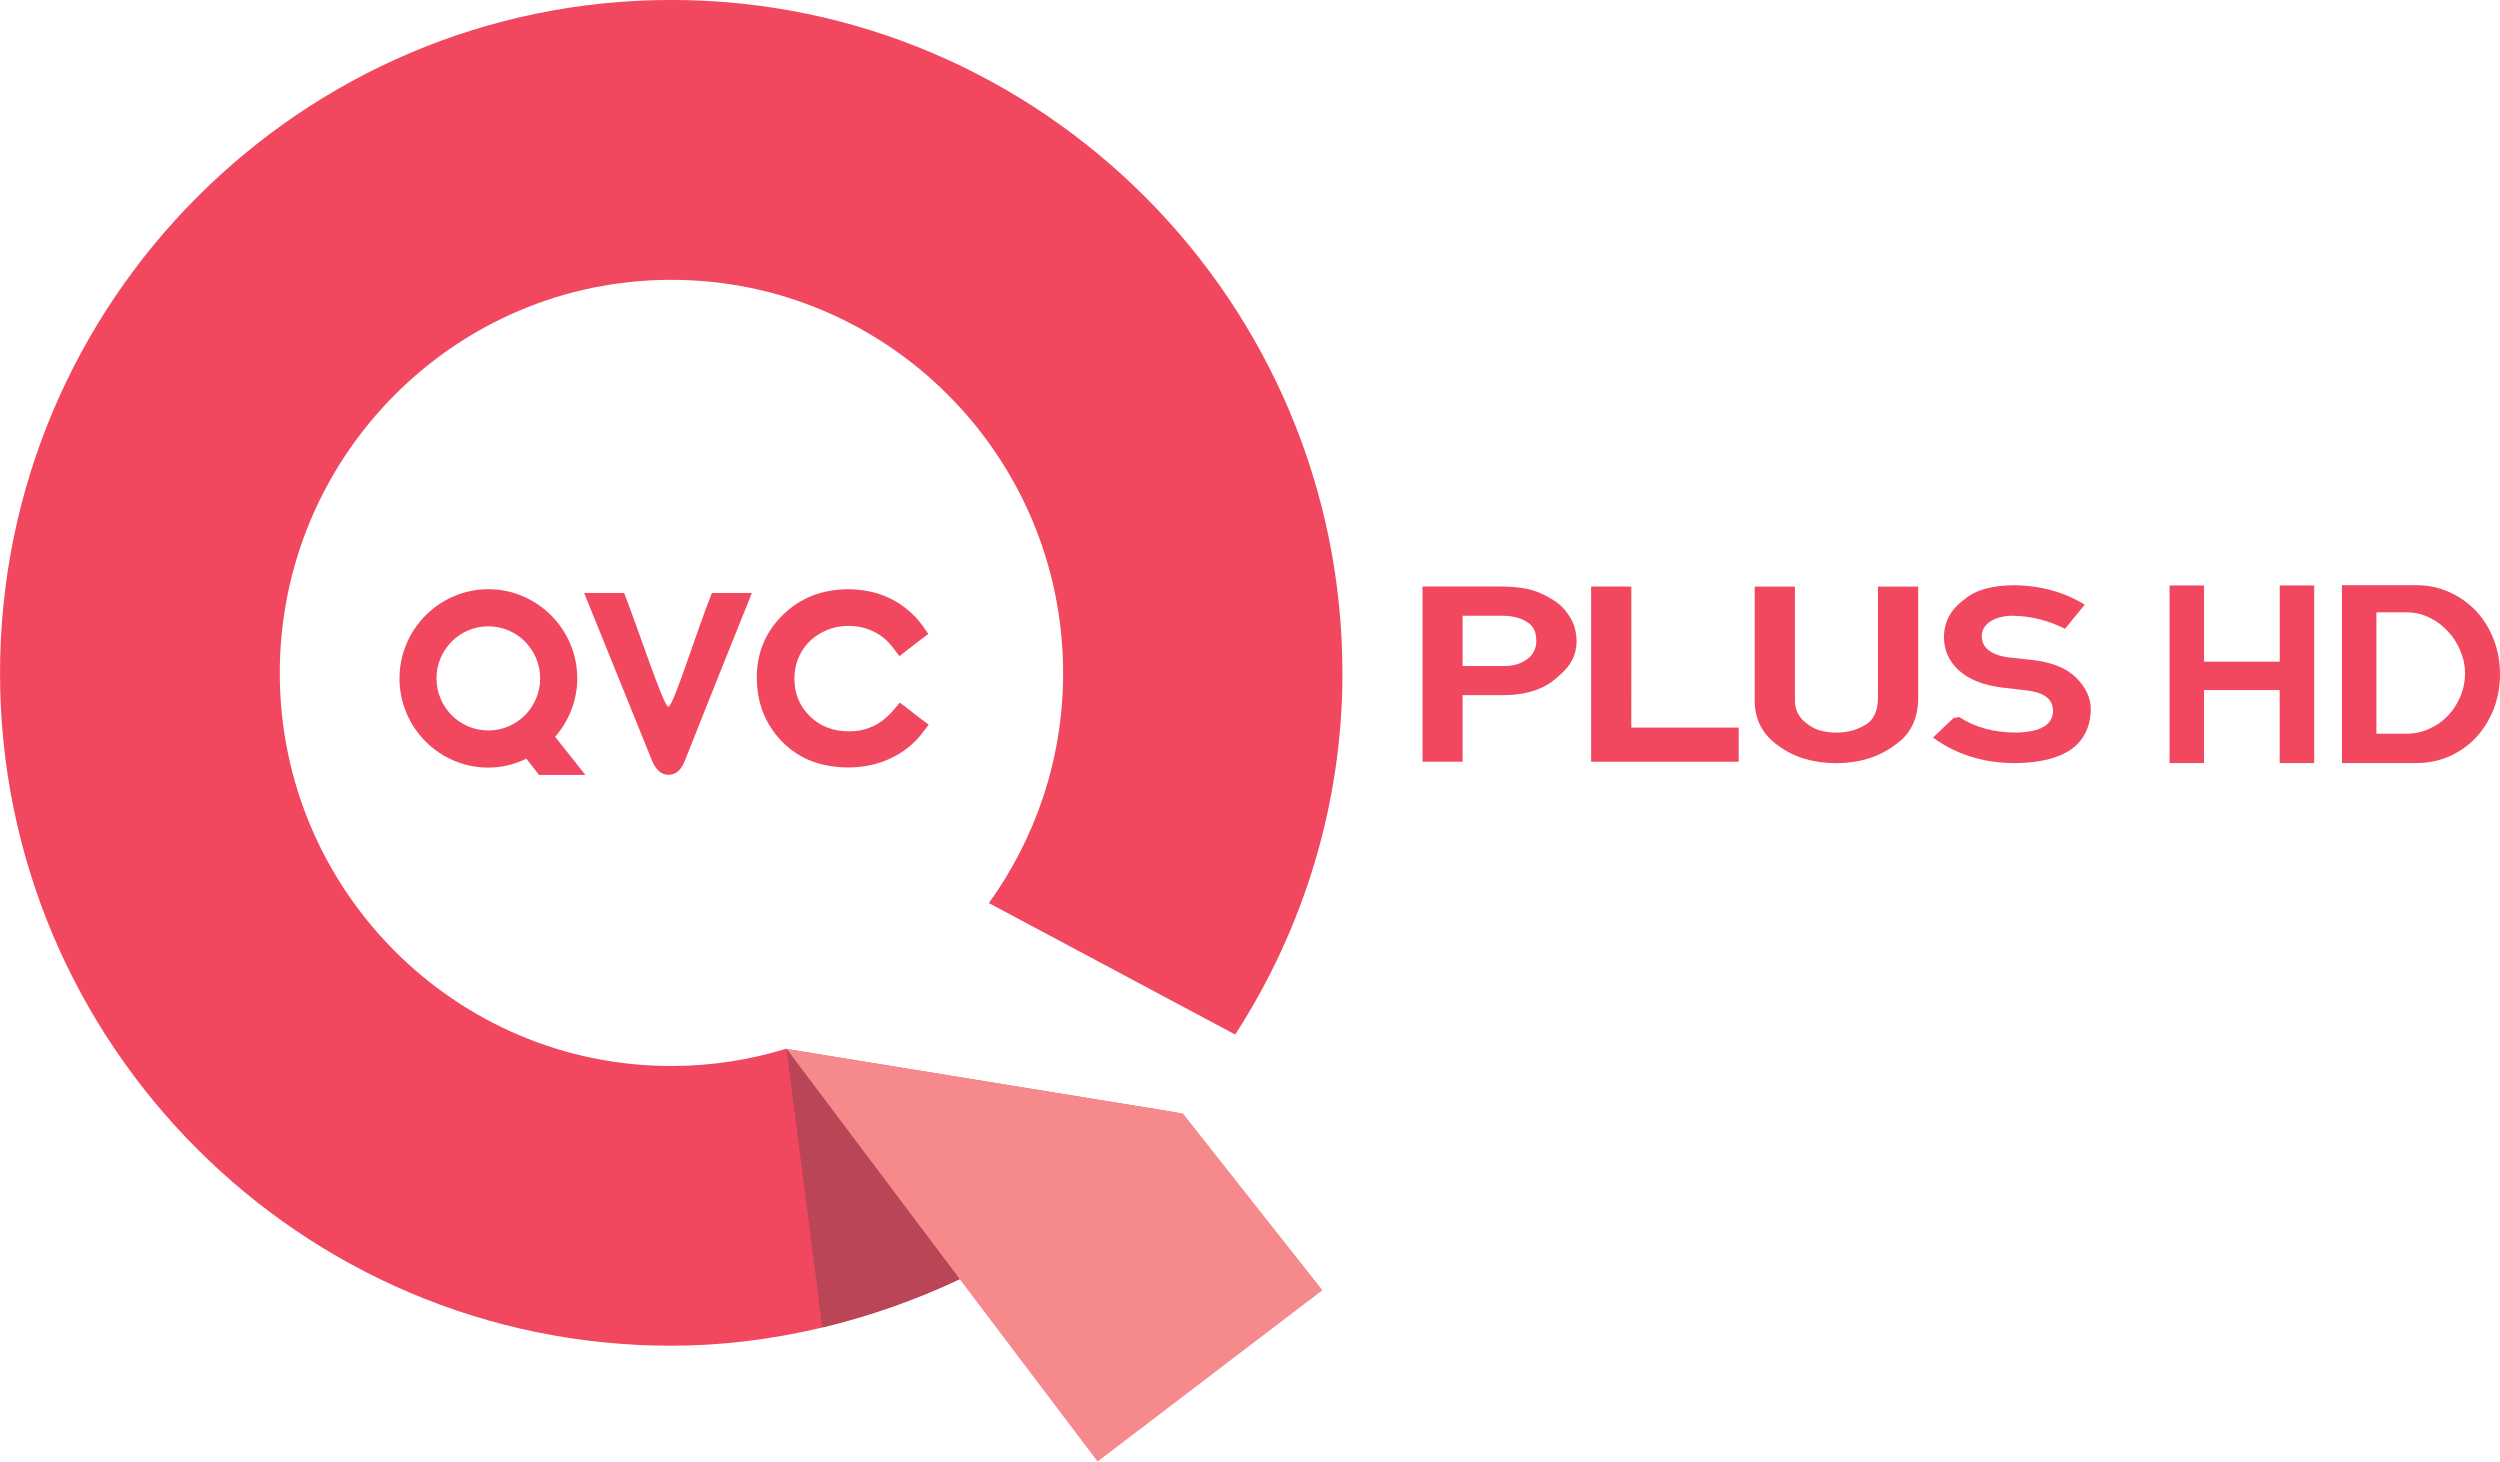
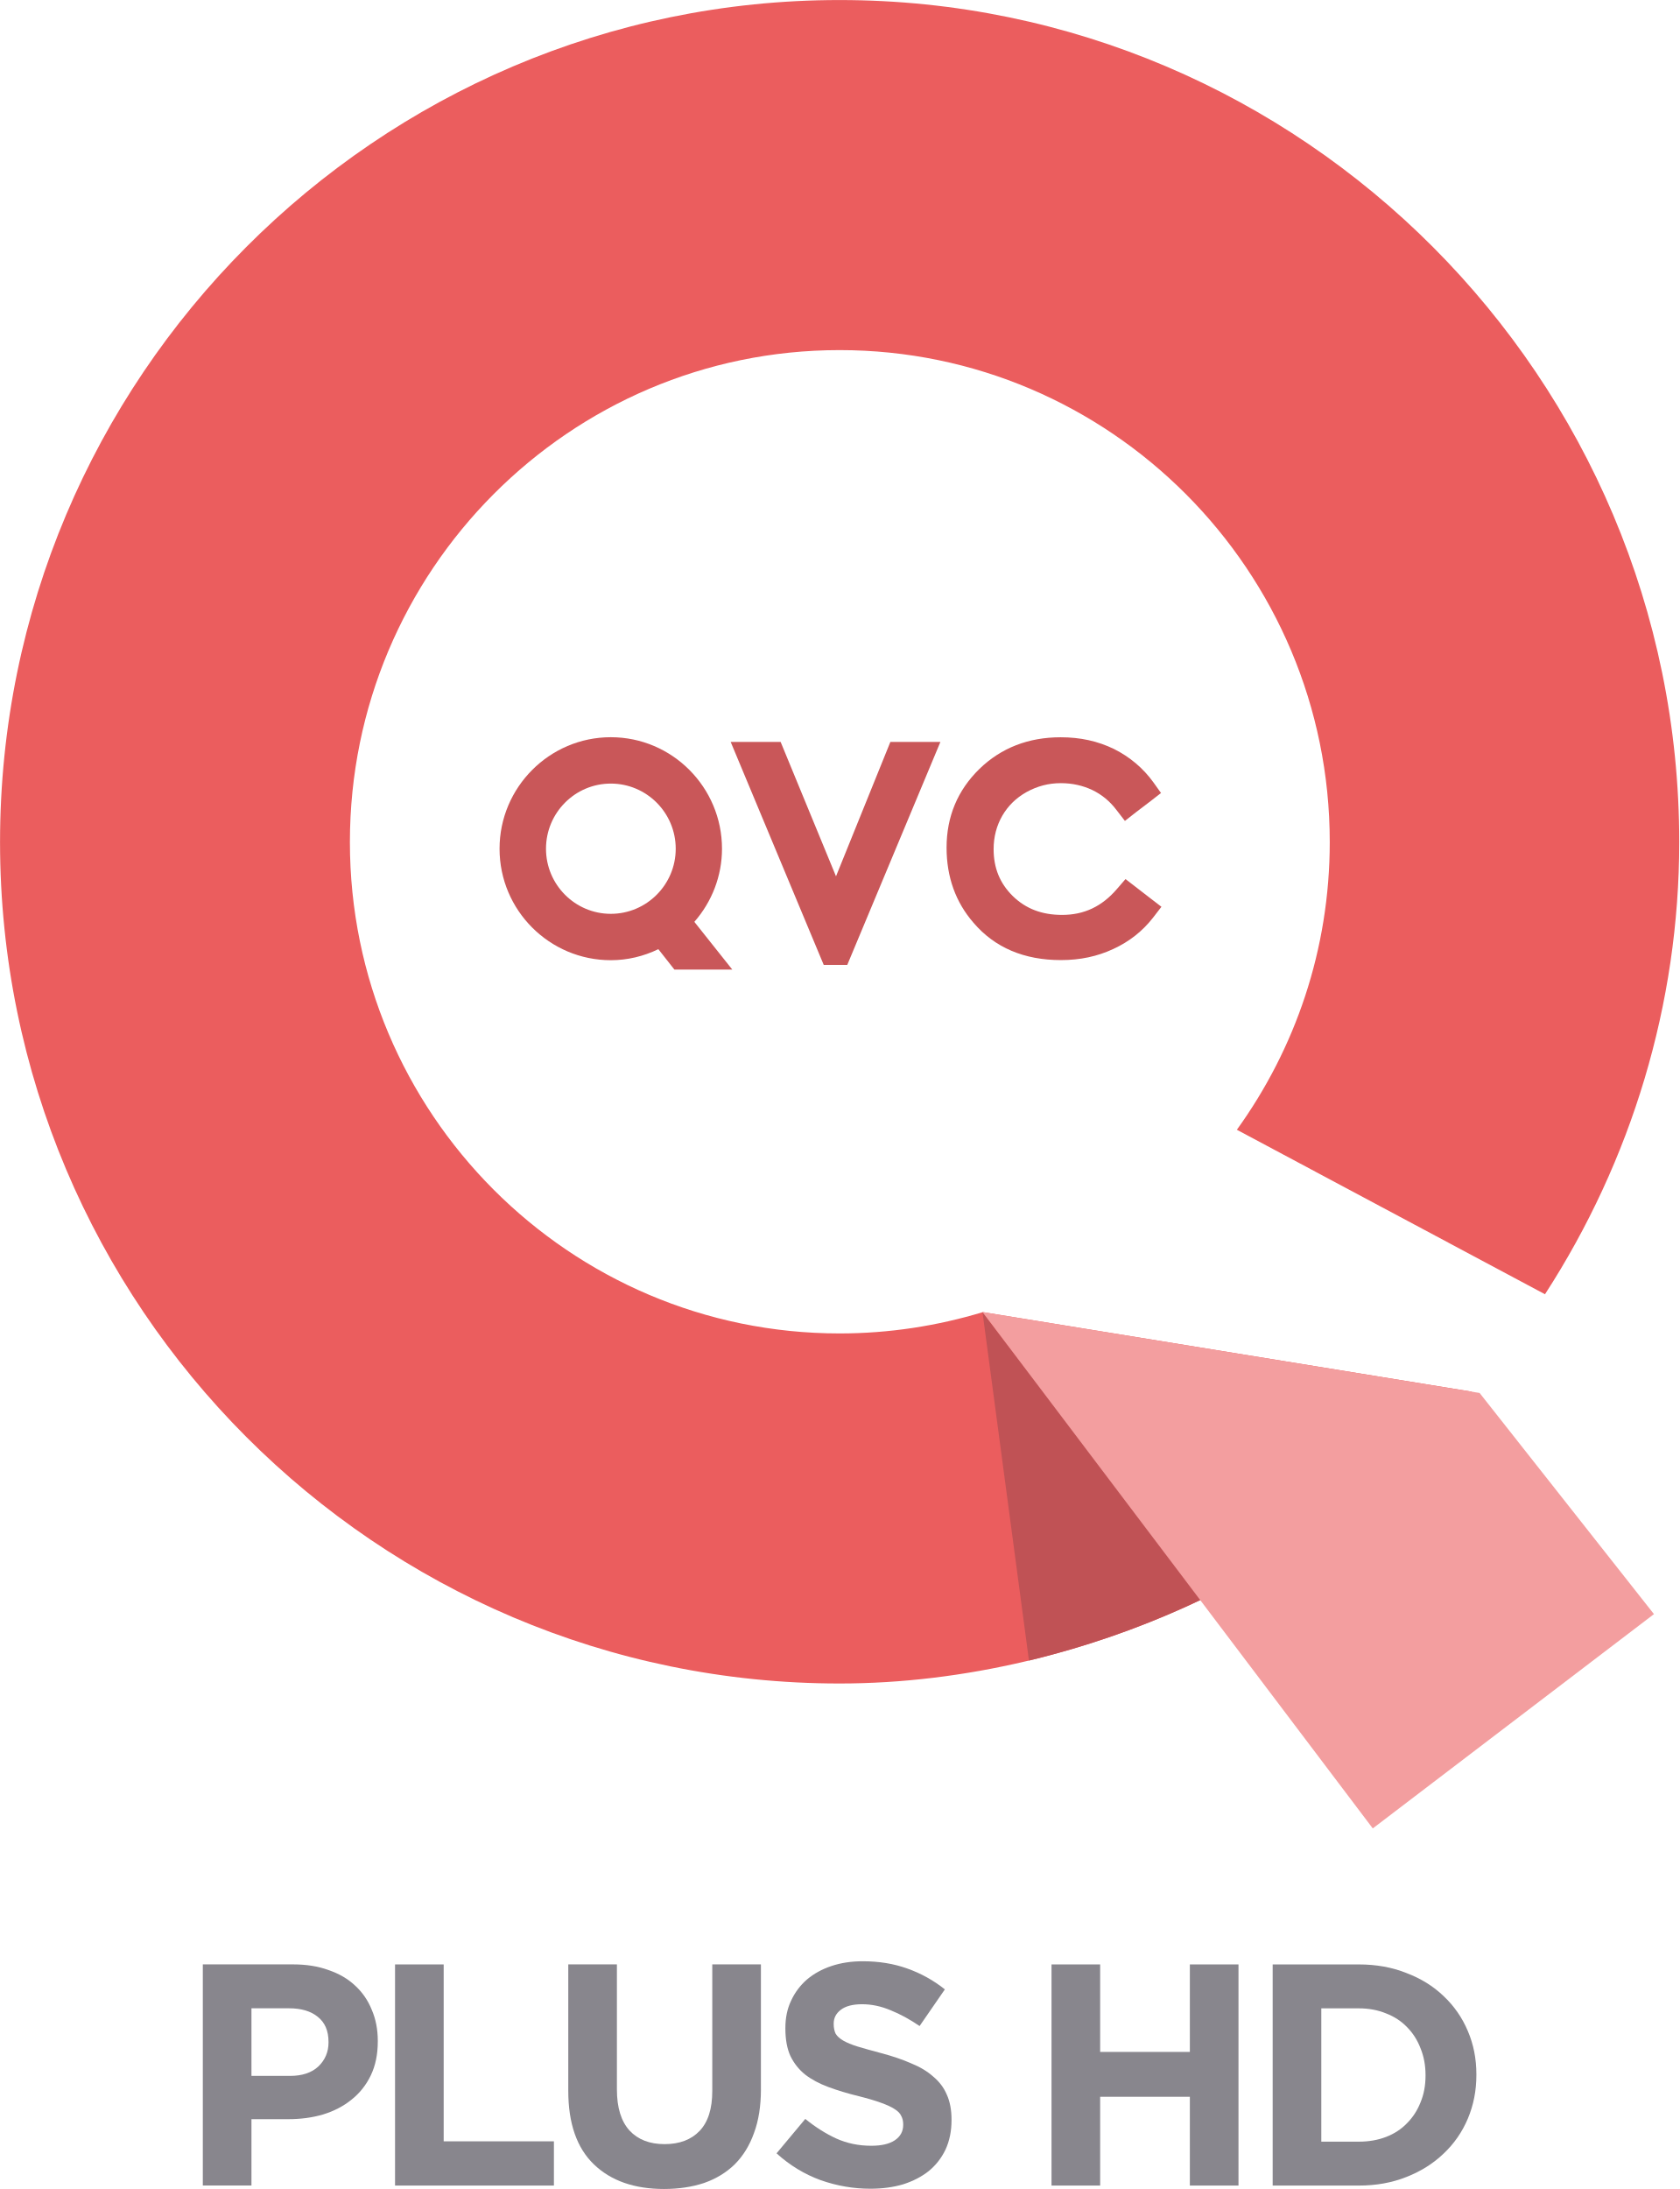
- <svg xmlns="http://www.w3.org/2000/svg" height="350.77" width="600" version="1.1" viewBox="0 0 158.75 92.809">
-   <g transform="translate(-51.82 -97.893)">
-     <g fill="#f1475f">
-       <path d="m183.67 140.94c-0.622-0.622-1.555-0.999-2.808-1.138-0.63-0.066-1.179-0.131-1.637-0.18-0.516-0.09-0.909-0.254-1.179-0.483-0.254-0.221-0.385-0.507-0.385-0.868 0.008-0.385 0.205-0.696 0.573-0.933 0.377-0.229 0.843-0.344 1.408-0.344 1.138 0.016 2.235 0.295 3.307 0.827l1.252-1.531c-1.293-0.794-2.775-1.211-4.461-1.236-1.408 0.008-2.456 0.295-3.135 0.868-0.9 0.638-1.342 1.449-1.342 2.439 0 0.827 0.319 1.531 0.958 2.112 0.614 0.557 1.506 0.917 2.668 1.072 0.647 0.074 1.228 0.147 1.744 0.205 1.048 0.147 1.563 0.581 1.555 1.302-0.025 0.884-0.819 1.342-2.39 1.359-1.383-0.008-2.57-0.336-3.561-0.982l-0.368 0.057-1.302 1.244c1.482 1.081 3.217 1.621 5.214 1.621 3.135-0.033 4.739-1.162 4.805-3.389 0-0.737-0.303-1.408-0.917-2.022" />
-       <path d="m171.07 142.27c-0.016 0.696-0.221 1.203-0.614 1.531-0.581 0.409-1.261 0.614-2.022 0.614-0.761 0-1.375-0.18-1.825-0.532-0.532-0.377-0.802-0.868-0.81-1.465v-7.277h-2.554v7.31c0.016 1.179 0.524 2.12 1.531 2.816 0.974 0.72 2.194 1.081 3.659 1.089 1.49-0.008 2.742-0.409 3.757-1.187 0.925-0.63 1.4-1.588 1.433-2.857v-7.17h-2.554z" />
-       <path d="m155.41 135.14h-2.554v11.124h9.372v-2.169h-6.819z" />
-       <path d="m148.96 139.62c-0.426 0.368-0.933 0.557-1.522 0.565h-2.742v-3.192h2.48c0.524-0.008 0.982 0.082 1.383 0.27 0.262 0.123 0.467 0.278 0.606 0.475 0.139 0.229 0.213 0.507 0.213 0.843 0 0.409-0.139 0.753-0.417 1.04m1.359-3.7c-0.524-0.327-1.072-0.548-1.621-0.655-0.54-0.09-1.089-0.131-1.645-0.131h-4.903v11.124h2.546v-4.224h2.644c1.514-0.016 2.677-0.434 3.495-1.252 0.729-0.598 1.097-1.318 1.097-2.153 0-0.614-0.156-1.146-0.45-1.596-0.295-0.483-0.679-0.851-1.162-1.113" />
-       <path d="m110.23 143.49-0.745-0.581-0.524-0.401-0.434 0.507c-0.761 0.884-1.662 1.318-2.783 1.318-1.023 0-1.833-0.311-2.497-0.958-0.655-0.647-0.982-1.433-0.982-2.382 0-0.614 0.147-1.195 0.45-1.711 0.286-0.491 0.688-0.884 1.22-1.187 0.548-0.303 1.121-0.458 1.752-0.458 0.581 0 1.113 0.123 1.596 0.352 0.475 0.229 0.884 0.565 1.22 1.007l0.434 0.565 0.548-0.434 0.745-0.573 0.54-0.409-0.393-0.557c-0.516-0.696-1.187-1.269-1.997-1.678-0.827-0.401-1.703-0.598-2.709-0.598-1.637 0-3.02 0.54-4.125 1.613-1.113 1.081-1.67 2.423-1.67 3.986 0 1.498 0.467 2.783 1.375 3.823 1.072 1.252 2.57 1.891 4.436 1.891 0.982 0 1.85-0.188 2.66-0.565 0.802-0.368 1.482-0.9 2.014-1.588l0.434-0.557-0.565-0.426" />
-       <path d="m97.027 135.55c-0.925 2.276-2.447 7.22-2.767 7.22-0.303 0-1.891-4.887-2.808-7.22h-2.538s2.808 6.933 4.289 10.592c0.106 0.254 0.385 0.95 1.072 0.95s0.933-0.663 1.04-0.909c1.391-3.528 4.248-10.633 4.248-10.633h-2.538" />
-       <path d="m87.068 144.68c0.9-1.023 1.408-2.341 1.408-3.708 0-3.111-2.538-5.664-5.648-5.664s-5.64 2.554-5.64 5.664c0 3.127 2.529 5.664 5.64 5.664 0.835 0 1.653-0.196 2.415-0.565l0.81 1.031h2.939l-1.924-2.423m-4.24-7.015c1.817 0 3.291 1.482 3.291 3.307 0 1.825-1.473 3.307-3.291 3.307s-3.291-1.482-3.291-3.307c0-1.825 1.473-3.307 3.291-3.307" />
-       <path d="m126.54 168.54-24.827-4.044c-2.3 0.704-4.739 1.089-7.269 1.089-13.719 0-24.859-11.19-24.859-24.941 0-13.784 11.14-24.982 24.859-24.982 13.727 0 24.884 11.198 24.884 24.982 0 5.443-1.752 10.486-4.715 14.595l15.642 8.349c4.387-6.786 6.81-14.726 6.81-22.944 0-23.566-19.113-42.753-42.622-42.753s-42.622 19.187-42.622 42.753c0 23.558 19.113 42.704 42.622 42.704 6.311 0 12.794-1.572 18.516-4.33l13.531-10.412 0.049-0.066" />
+ <svg xmlns="http://www.w3.org/2000/svg" width="600" height="782.03" version="1.1" viewBox="0 0 158.75 206.913">
+   <g transform="translate(-90.714 -86.173)">
+     <g fill="#c95759">
+       <path d="m199.48 171.09-1.39-1.074-0.971-0.75-0.813 0.94c-1.414 1.651-3.104 2.448-5.181 2.448-1.903 0-3.42-0.576-4.651-1.769-1.232-1.208-1.824-2.661-1.824-4.446 0-1.153 0.276-2.219 0.829-3.175 0.537-0.916 1.279-1.658 2.29-2.227 1.011-0.553 2.061-0.837 3.238-0.837 1.09 0 2.085 0.229 2.969 0.648 0.892 0.426 1.651 1.05 2.282 1.879l0.805 1.042 1.027-0.806 1.39-1.058 0.995-0.774-0.727-1.019c-0.948-1.311-2.203-2.385-3.72-3.143-1.532-0.742-3.175-1.106-5.038-1.106-3.056 0-5.631 1.003-7.684 2.993-2.069 2.022-3.104 4.517-3.104 7.439 0 2.772 0.861 5.173 2.559 7.115 1.998 2.338 4.778 3.514 8.245 3.514 1.832 0 3.451-0.347 4.96-1.05 1.493-0.687 2.756-1.674 3.751-2.954l0.798-1.034z" />
+       <path d="m148.46 160.24c3.38 0 6.136 2.756 6.136 6.16 0 3.396-2.756 6.152-6.136 6.152-3.38 0-6.128-2.756-6.128-6.152 0-3.404 2.748-6.16 6.128-6.16m7.897 13.07c1.674-1.911 2.614-4.359 2.614-6.91 0-5.804-4.707-10.543-10.511-10.543-5.797 0-10.519 4.738-10.519 10.543 0 5.82 4.722 10.535 10.519 10.535 1.564 0 3.088-0.363 4.494-1.042l1.516 1.927h5.473z" />
+       <path d="m174.89 156.3-5.141 12.706-5.236-12.706h-4.722l8.797 21.078h2.227l8.805-21.078z" />
    </g>
-     <path d="m101.7 164.49 19.817 26.21 14.275-10.878-8.857-11.222z" fill="#f6898c" />
-     <path d="m101.76 164.48 2.276 17.705c3.02-0.72 5.959-1.76 8.726-3.061z" fill="#ba4556" />
-     <path d="m198.77 146.35h-2.188v-4.636h-4.808v4.636h-2.185v-11.278h2.188v4.837h4.808v-4.837h2.188v11.279" stroke-width=".549" fill="#f1475f" />
-     <path d="m210.57 140.7c-0 0.781-0.132 1.515-0.395 2.202-0.264 0.678-0.631 1.275-1.101 1.793-0.471 0.508-1.035 0.913-1.694 1.214-0.649 0.292-1.36 0.438-2.131 0.438h-4.715v-11.293h4.715c0.772 0 1.482 0.151 2.131 0.452 0.659 0.301 1.223 0.706 1.694 1.214 0.471 0.508 0.838 1.106 1.101 1.793 0.264 0.687 0.395 1.416 0.395 2.188m-2.216-0.057c-0-0.48-0.099-0.95-0.296-1.412-0.188-0.471-0.452-0.885-0.791-1.242-0.329-0.367-0.72-0.659-1.172-0.875-0.452-0.226-0.941-0.339-1.468-0.339h-1.906v7.708h1.906c0.518 0 1.002-0.103 1.454-0.311 0.461-0.207 0.856-0.485 1.186-0.833 0.339-0.358 0.602-0.767 0.791-1.228 0.198-0.471 0.296-0.96 0.296-1.468" stroke-width=".549" fill="#f1475f" />
+     <path d="m229.86 217.72-46.229-7.519c-4.288 1.295-8.829 2.014-13.544 2.014-25.539 0-46.294-20.808-46.294-46.443 0-25.65 20.754-46.506 46.294-46.506 25.572 0 46.341 20.857 46.341 46.506 0 10.156-3.261 19.53-8.782 27.19l29.13 15.549c8.181-12.642 12.692-27.434 12.692-42.739 0-43.853-35.609-79.595-79.383-79.595-43.767 0-79.367 35.741-79.367 79.595 0 43.869 35.601 79.532 79.365 79.532 11.759 0 23.817-2.938 34.463-8.055l25.208-19.388 0.103-0.142" fill="#eb5d5e" />
+     <path d="m183.6 210.22 4.391 32.916c0.758-0.182 1.524-0.371 2.282-0.585 4.872-1.319 9.627-3.08 14.136-5.236l-20.81-27.097" fill="#c05255" />
+     <path d="m183.6 210.19 36.896 48.812 26.582-20.257-16.482-20.903z" fill="#f39e9f" />
+     <g fill="#88868d">
+       <path d="m126.43 279.14v-0.06q0-1.612-0.567-2.926-0.537-1.344-1.583-2.299-1.015-0.956-2.508-1.463-1.463-0.537-3.344-0.537h-8.54v20.902h4.598v-6.271h3.494q1.762 0 3.285-0.448 1.553-0.478 2.687-1.403 1.165-0.926 1.821-2.299 0.657-1.374 0.657-3.195zm-4.658 0.09q0 1.344-0.956 2.269-0.956 0.896-2.687 0.896h-3.643v-6.39h3.553q1.732 0 2.717 0.806 1.015 0.806 1.015 2.359z" />
+       <path d="m143.08 292.76v-4.18h-10.421v-16.722h-4.598v20.902z" />
+       <path d="m162.65 283.65v-11.795h-4.598v11.974q0 2.508-1.194 3.762t-3.314 1.254-3.314-1.284q-1.194-1.314-1.194-3.882v-11.825h-4.598v11.944q0 4.628 2.419 6.957 2.419 2.329 6.629 2.329 2.09 0 3.792-0.567 1.702-0.597 2.896-1.762 1.194-1.194 1.821-2.956 0.657-1.762 0.657-4.151z" />
+       <path d="m180.67 286.58v-0.06q0-1.374-0.448-2.359-0.418-0.985-1.284-1.702-0.836-0.747-2.09-1.254-1.224-0.537-2.807-0.956-1.344-0.358-2.24-0.627-0.866-0.269-1.374-0.567t-0.717-0.657q-0.179-0.388-0.179-0.896v-0.06q0-0.776 0.657-1.284 0.687-0.537 2.03-0.537t2.687 0.567q1.344 0.537 2.747 1.493l2.389-3.464q-1.612-1.284-3.553-1.971-1.911-0.687-4.21-0.687-1.612 0-2.956 0.448t-2.329 1.284q-0.956 0.836-1.493 2.001-0.537 1.135-0.537 2.568v0.06q0 1.553 0.478 2.598 0.508 1.045 1.403 1.762 0.896 0.687 2.18 1.165t2.867 0.866q1.314 0.328 2.12 0.627 0.836 0.299 1.284 0.597 0.478 0.299 0.627 0.657 0.179 0.328 0.179 0.776v0.06q0 0.926-0.806 1.463-0.776 0.508-2.21 0.508-1.792 0-3.314-0.687-1.493-0.687-2.926-1.851l-2.717 3.255q1.881 1.702 4.18 2.538 2.299 0.806 4.688 0.806 1.702 0 3.105-0.418 1.403-0.448 2.419-1.254 1.015-0.836 1.583-2.03 0.567-1.224 0.567-2.777z" />
+       <path d="m207.8 292.76v-20.902h-4.598v8.271h-8.48v-8.271h-4.598v20.902h4.598v-8.391h8.48v8.391z" />
+       <path d="m230.29 282.31v-0.06q0-2.21-0.806-4.091-0.806-1.911-2.299-3.314-1.463-1.403-3.523-2.18-2.03-0.806-4.479-0.806h-8.152v20.902h8.152q2.449 0 4.479-0.806 2.06-0.806 3.523-2.21 1.493-1.403 2.299-3.314t0.806-4.121zm-4.807 0.06q0 1.403-0.478 2.538-0.448 1.135-1.284 1.971-0.806 0.836-1.971 1.284t-2.568 0.448h-3.553v-12.601h3.553q1.403 0 2.568 0.478 1.165 0.448 1.971 1.284 0.836 0.836 1.284 2.001 0.478 1.165 0.478 2.538z" />
+     </g>
  </g>
</svg>
